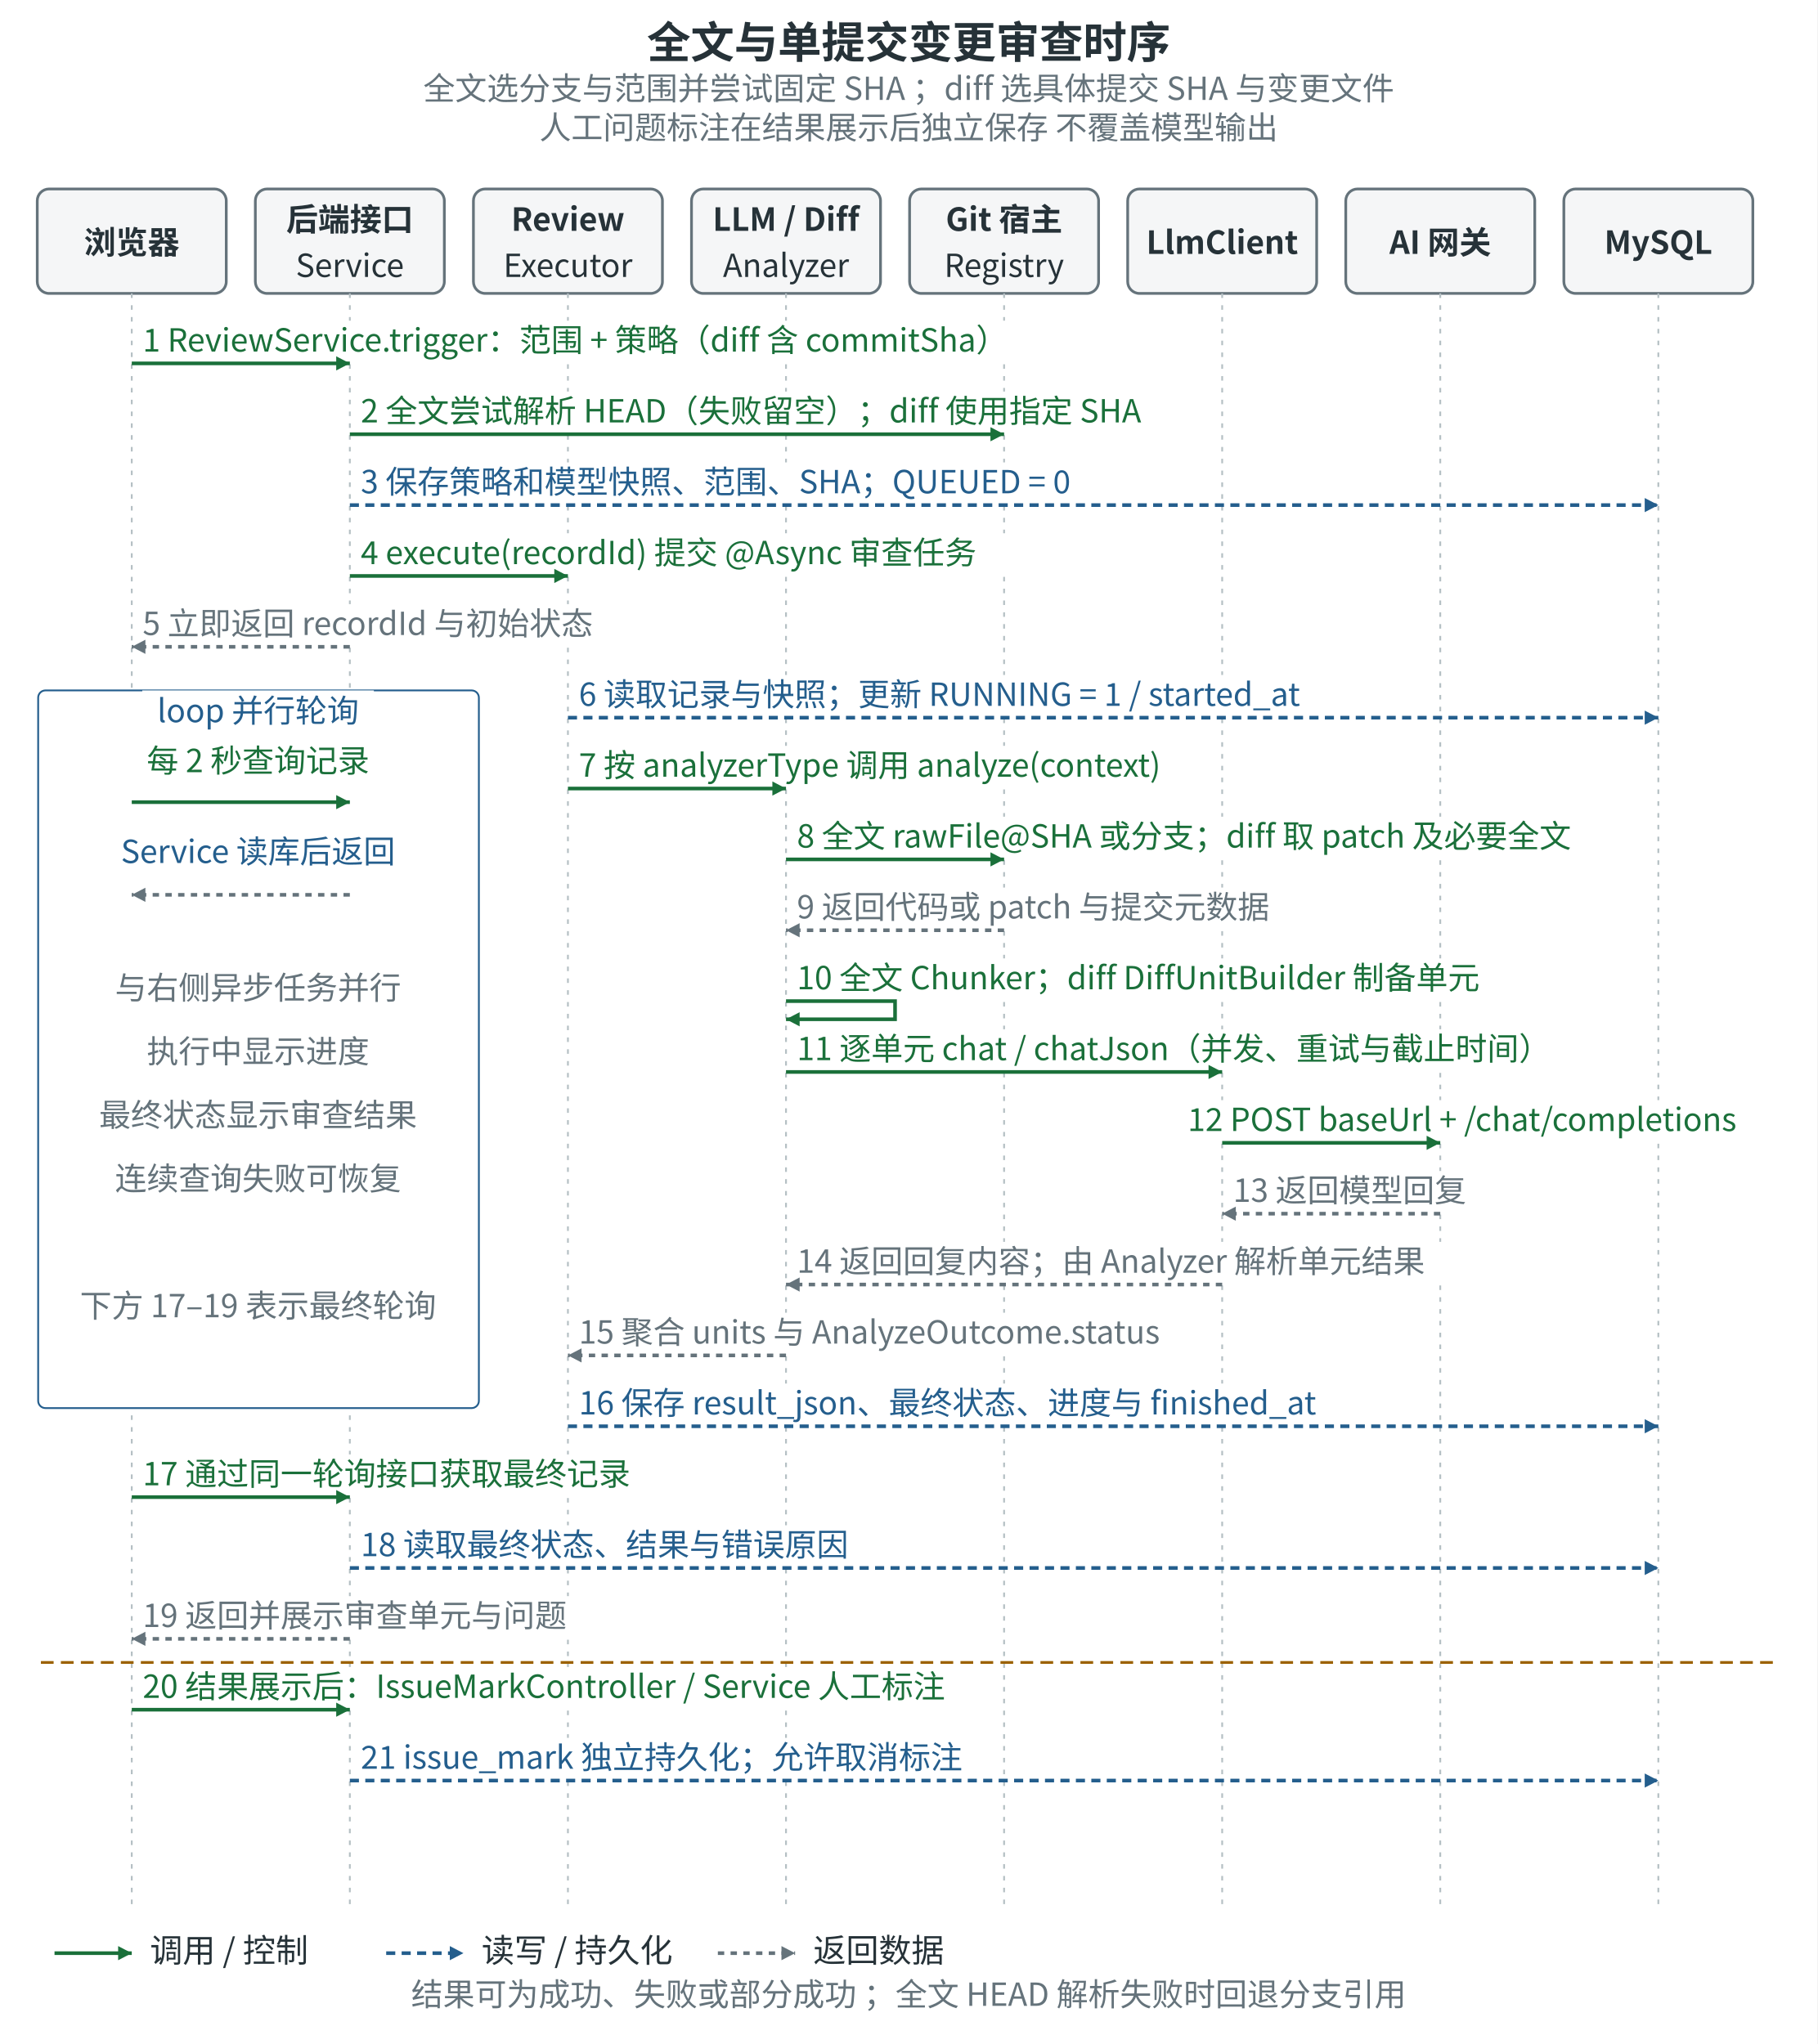
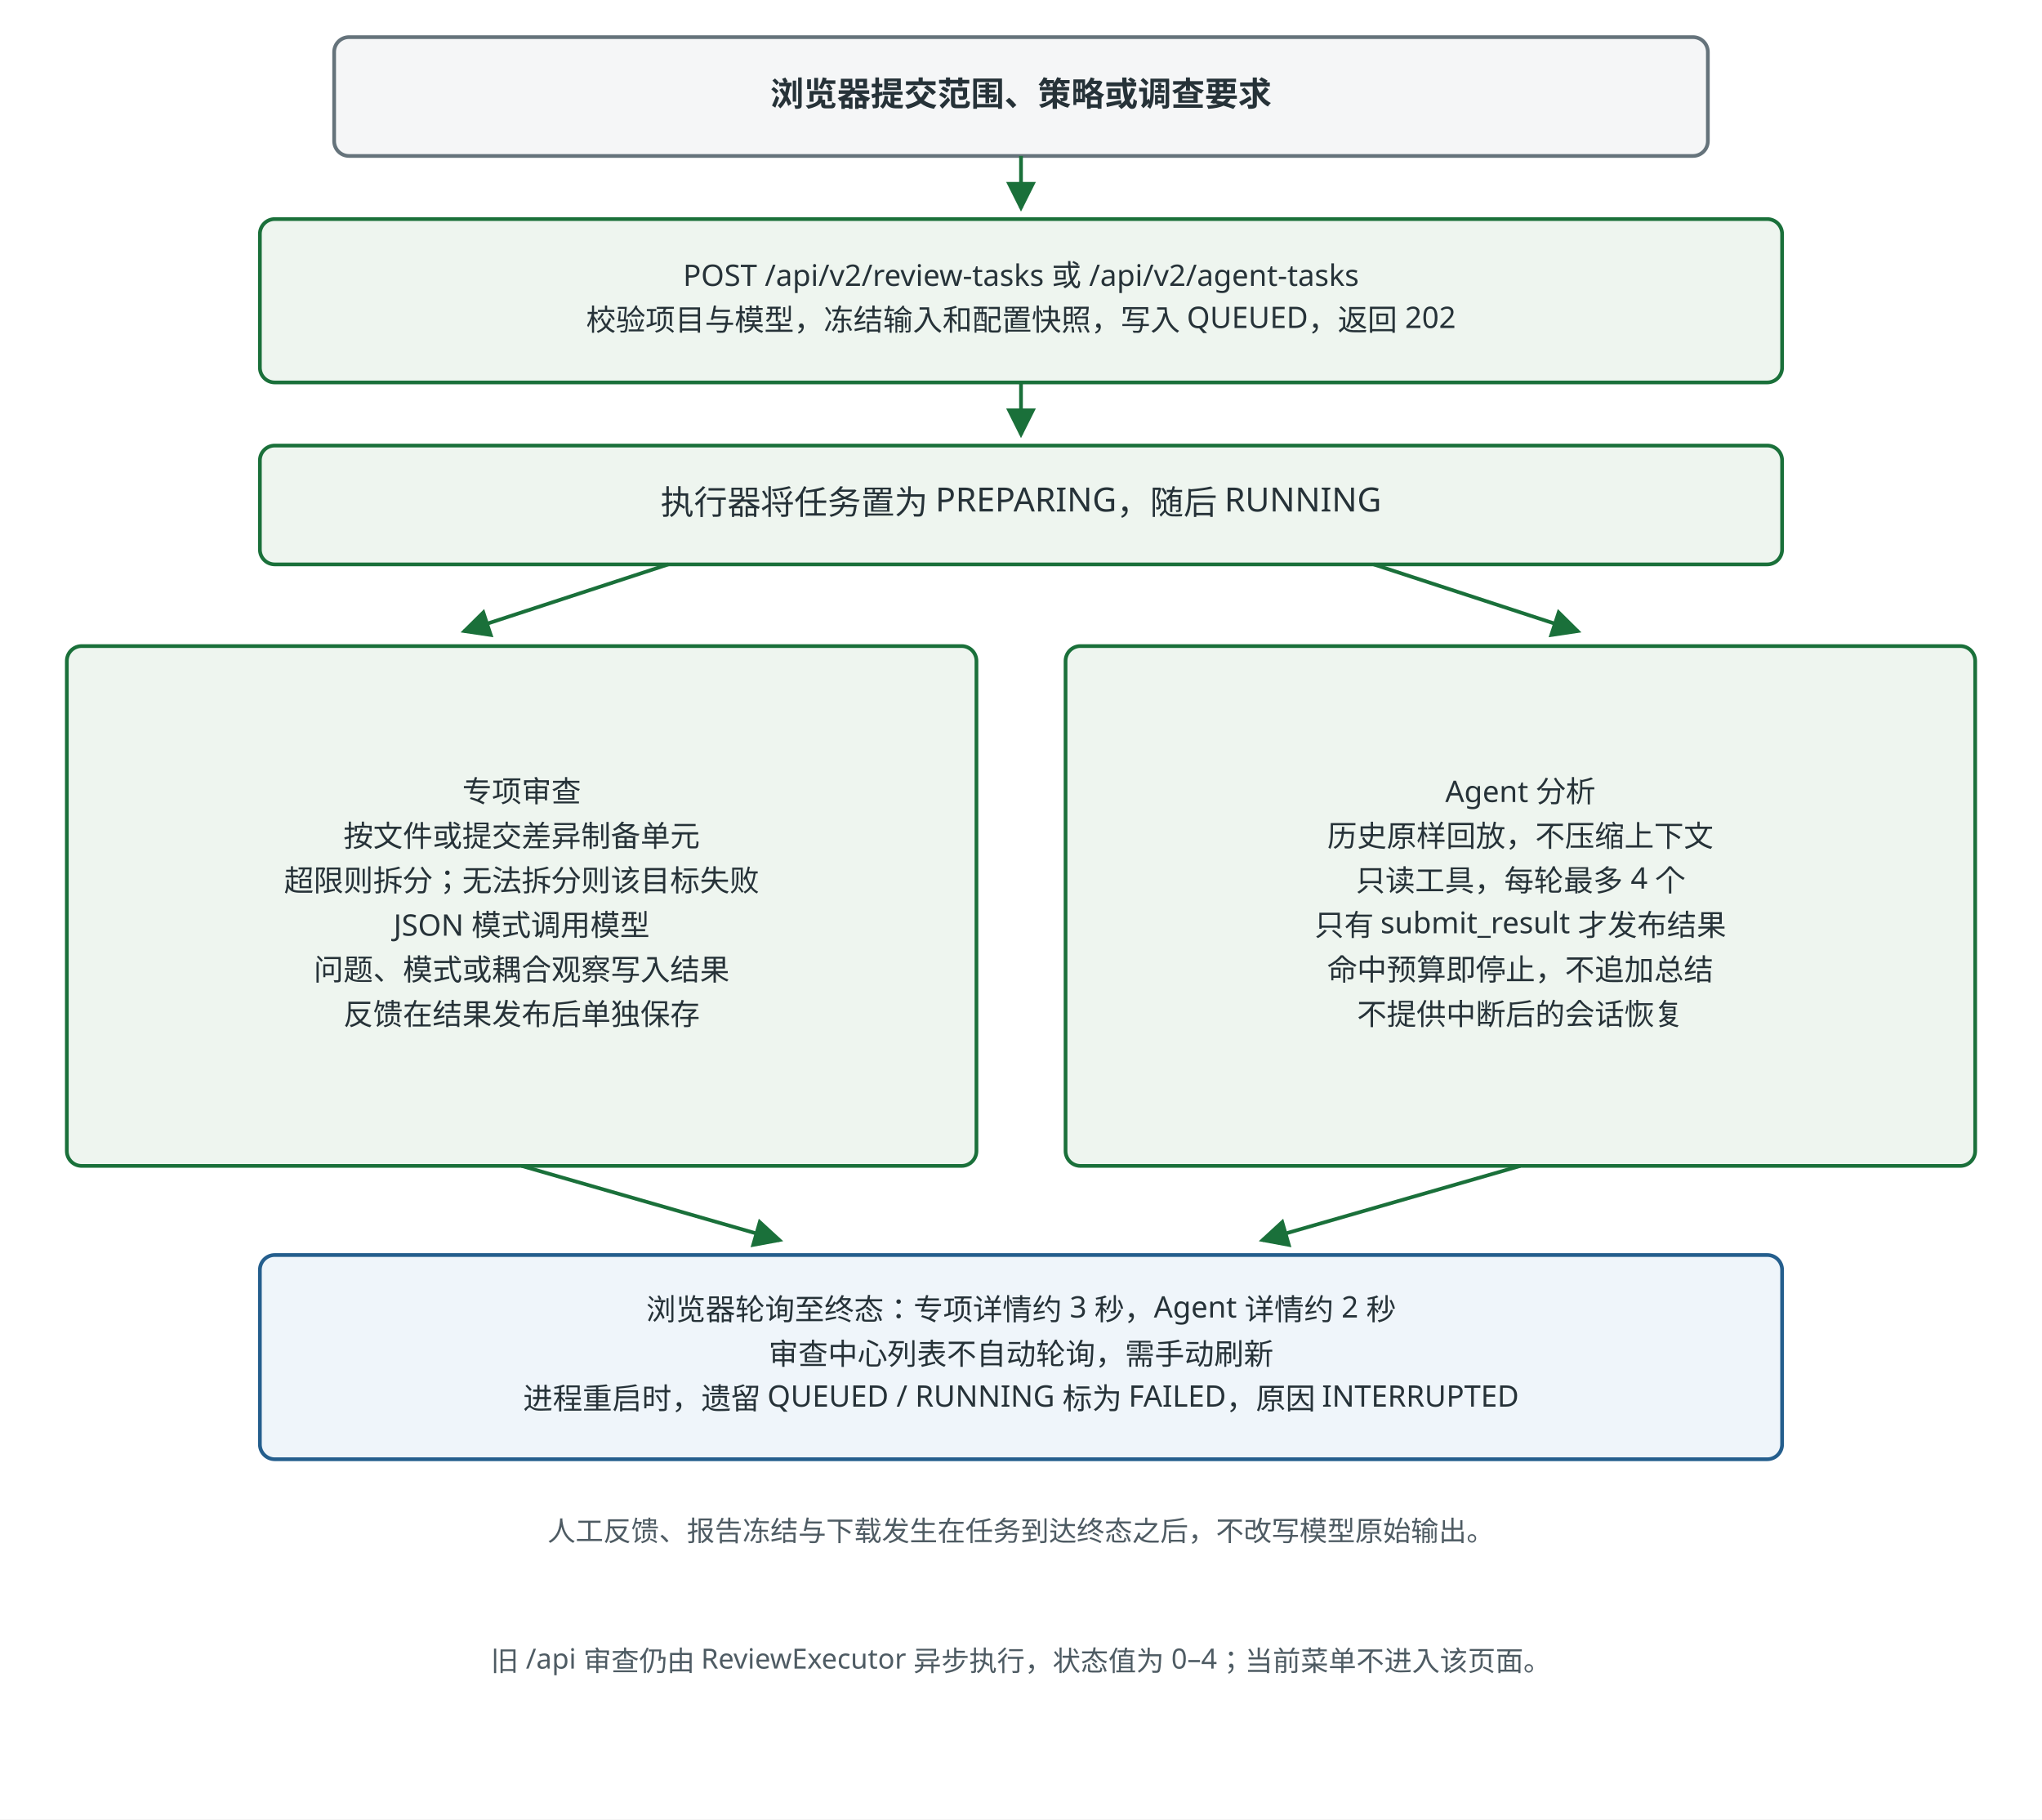
- <svg xmlns="http://www.w3.org/2000/svg" width="2000" height="2250" viewBox="0 0 2000 2250">
-   <rect width="2000" height="2250" fill="white" />
-   <text x="1000" y="64" font-family="Microsoft YaHei, Noto Sans CJK SC, sans-serif" font-size="48" font-weight="700" fill="#263238" text-anchor="middle">全文与单提交变更审查时序</text>
-   <text x="1000" y="110" font-family="Microsoft YaHei, Noto Sans CJK SC, sans-serif" font-size="35" font-weight="400" fill="#65737B" text-anchor="middle">全文选分支与范围并尝试固定 SHA ；diff 选具体提交 SHA 与变更文件</text>
-   <text x="1000" y="153" font-family="Microsoft YaHei, Noto Sans CJK SC, sans-serif" font-size="35" font-weight="400" fill="#65737B" text-anchor="middle">人工问题标注在结果展示后独立保存  不覆盖模型输出</text>
-   <rect x="41" y="208" width="208" height="115" rx="13" fill="#F5F6F7" stroke="#65737B" stroke-width="3" />
-   <text x="145.0" y="279.5" font-family="Microsoft YaHei, Noto Sans CJK SC, sans-serif" font-size="35" font-weight="700" fill="#263238" text-anchor="middle">浏览器</text>
-   <path d="M145,323 L145,2100" fill="none" stroke="#B5C0C4" stroke-width="2" stroke-dasharray="5 8" />
-   <rect x="281" y="208" width="208" height="115" rx="13" fill="#F5F6F7" stroke="#65737B" stroke-width="3" />
-   <text x="385.0" y="254.125" font-family="Microsoft YaHei, Noto Sans CJK SC, sans-serif" font-size="35" font-weight="700" fill="#263238" text-anchor="middle">后端接口</text>
-   <text x="385.0" y="304.875" font-family="Microsoft YaHei, Noto Sans CJK SC, sans-serif" font-size="35" font-weight="400" fill="#263238" text-anchor="middle">Service</text>
-   <path d="M385,323 L385,2100" fill="none" stroke="#B5C0C4" stroke-width="2" stroke-dasharray="5 8" />
-   <rect x="521" y="208" width="208" height="115" rx="13" fill="#F5F6F7" stroke="#65737B" stroke-width="3" />
-   <text x="625.0" y="254.125" font-family="Microsoft YaHei, Noto Sans CJK SC, sans-serif" font-size="35" font-weight="700" fill="#263238" text-anchor="middle">Review</text>
-   <text x="625.0" y="304.875" font-family="Microsoft YaHei, Noto Sans CJK SC, sans-serif" font-size="35" font-weight="400" fill="#263238" text-anchor="middle">Executor</text>
-   <path d="M625,323 L625,2100" fill="none" stroke="#B5C0C4" stroke-width="2" stroke-dasharray="5 8" />
-   <rect x="761" y="208" width="208" height="115" rx="13" fill="#F5F6F7" stroke="#65737B" stroke-width="3" />
-   <text x="865.0" y="254.125" font-family="Microsoft YaHei, Noto Sans CJK SC, sans-serif" font-size="35" font-weight="700" fill="#263238" text-anchor="middle">LLM / Diff</text>
-   <text x="865.0" y="304.875" font-family="Microsoft YaHei, Noto Sans CJK SC, sans-serif" font-size="35" font-weight="400" fill="#263238" text-anchor="middle">Analyzer</text>
-   <path d="M865,323 L865,2100" fill="none" stroke="#B5C0C4" stroke-width="2" stroke-dasharray="5 8" />
-   <rect x="1001" y="208" width="208" height="115" rx="13" fill="#F5F6F7" stroke="#65737B" stroke-width="3" />
-   <text x="1105.0" y="254.125" font-family="Microsoft YaHei, Noto Sans CJK SC, sans-serif" font-size="35" font-weight="700" fill="#263238" text-anchor="middle">Git 宿主</text>
-   <text x="1105.0" y="304.875" font-family="Microsoft YaHei, Noto Sans CJK SC, sans-serif" font-size="35" font-weight="400" fill="#263238" text-anchor="middle">Registry</text>
-   <path d="M1105,323 L1105,2100" fill="none" stroke="#B5C0C4" stroke-width="2" stroke-dasharray="5 8" />
-   <rect x="1241" y="208" width="208" height="115" rx="13" fill="#F5F6F7" stroke="#65737B" stroke-width="3" />
-   <text x="1345.0" y="279.5" font-family="Microsoft YaHei, Noto Sans CJK SC, sans-serif" font-size="35" font-weight="700" fill="#263238" text-anchor="middle">LlmClient</text>
-   <path d="M1345,323 L1345,2100" fill="none" stroke="#B5C0C4" stroke-width="2" stroke-dasharray="5 8" />
-   <rect x="1481" y="208" width="208" height="115" rx="13" fill="#F5F6F7" stroke="#65737B" stroke-width="3" />
-   <text x="1585.0" y="279.5" font-family="Microsoft YaHei, Noto Sans CJK SC, sans-serif" font-size="35" font-weight="700" fill="#263238" text-anchor="middle">AI 网关</text>
-   <path d="M1585,323 L1585,2100" fill="none" stroke="#B5C0C4" stroke-width="2" stroke-dasharray="5 8" />
-   <rect x="1721" y="208" width="208" height="115" rx="13" fill="#F5F6F7" stroke="#65737B" stroke-width="3" />
-   <text x="1825.0" y="279.5" font-family="Microsoft YaHei, Noto Sans CJK SC, sans-serif" font-size="35" font-weight="700" fill="#263238" text-anchor="middle">MySQL</text>
-   <path d="M1825,323 L1825,2100" fill="none" stroke="#B5C0C4" stroke-width="2" stroke-dasharray="5 8" />
-   <rect x="150" y="353" width="1006.484" height="44" rx="0" fill="#FFFFFF" stroke="#FFFFFF" stroke-width="0" />
-   <text x="157" y="387" font-family="Microsoft YaHei, Noto Sans CJK SC, sans-serif" font-size="35" font-weight="400" fill="#1A703A" text-anchor="start">1  ReviewService.trigger：范围 + 策略（diff 含 commitSha）</text>
-   <path d="M145,400 L385,400" fill="none" stroke="#1A703A" stroke-width="4" />
-   <polygon points="385,400 370.0,392.2 370.0,407.8" fill="#1A703A" />
-   <rect x="390" y="431" width="906.977" height="44" rx="0" fill="#FFFFFF" stroke="#FFFFFF" stroke-width="0" />
-   <text x="397" y="465" font-family="Microsoft YaHei, Noto Sans CJK SC, sans-serif" font-size="35" font-weight="400" fill="#1A703A" text-anchor="start">2  全文尝试解析 HEAD（失败留空）；diff 使用指定 SHA</text>
-   <path d="M385,478 L1105,478" fill="none" stroke="#1A703A" stroke-width="4" />
-   <polygon points="1105,478 1090.0,470.2 1090.0,485.8" fill="#1A703A" />
-   <rect x="390" y="509" width="830.281" height="44" rx="0" fill="#FFFFFF" stroke="#FFFFFF" stroke-width="0" />
-   <text x="397" y="543" font-family="Microsoft YaHei, Noto Sans CJK SC, sans-serif" font-size="35" font-weight="400" fill="#245E8D" text-anchor="start">3  保存策略和模型快照、范围、SHA；QUEUED = 0</text>
-   <path d="M385,556 L1825,556" fill="none" stroke="#245E8D" stroke-width="4" stroke-dasharray="10 7" />
-   <polygon points="1825,556 1810.0,548.2 1810.0,563.8" fill="#245E8D" />
-   <rect x="390" y="587" width="734.016" height="44" rx="0" fill="#FFFFFF" stroke="#FFFFFF" stroke-width="0" />
-   <text x="397" y="621" font-family="Microsoft YaHei, Noto Sans CJK SC, sans-serif" font-size="35" font-weight="400" fill="#1A703A" text-anchor="start">4  execute(recordId)  提交 @Async 审查任务</text>
-   <path d="M385,634 L625,634" fill="none" stroke="#1A703A" stroke-width="4" />
-   <polygon points="625,634 610.0,626.2 610.0,641.8" fill="#1A703A" />
-   <rect x="150" y="665" width="531.445" height="44" rx="0" fill="#FFFFFF" stroke="#FFFFFF" stroke-width="0" />
-   <text x="157" y="699" font-family="Microsoft YaHei, Noto Sans CJK SC, sans-serif" font-size="35" font-weight="400" fill="#65737B" text-anchor="start">5  立即返回 recordId 与初始状态</text>
-   <path d="M385,712 L145,712" fill="none" stroke="#65737B" stroke-width="4" stroke-dasharray="7 7" />
-   <polygon points="145,712 160.0,719.8 160.0,704.2" fill="#65737B" />
-   <rect x="630" y="743" width="855.258" height="44" rx="0" fill="#FFFFFF" stroke="#FFFFFF" stroke-width="0" />
-   <text x="637" y="777" font-family="Microsoft YaHei, Noto Sans CJK SC, sans-serif" font-size="35" font-weight="400" fill="#245E8D" text-anchor="start">6  读取记录与快照；更新 RUNNING = 1 / started_at</text>
-   <path d="M625,790 L1825,790" fill="none" stroke="#245E8D" stroke-width="4" stroke-dasharray="10 7" />
-   <polygon points="1825,790 1810.0,782.2 1810.0,797.8" fill="#245E8D" />
-   <rect x="630" y="821" width="681.867" height="44" rx="0" fill="#FFFFFF" stroke="#FFFFFF" stroke-width="0" />
-   <text x="637" y="855" font-family="Microsoft YaHei, Noto Sans CJK SC, sans-serif" font-size="35" font-weight="400" fill="#1A703A" text-anchor="start">7  按 analyzerType 调用 analyze(context)</text>
-   <path d="M625,868 L865,868" fill="none" stroke="#1A703A" stroke-width="4" />
-   <polygon points="865,868 850.0,860.2 850.0,875.8" fill="#1A703A" />
-   <rect x="870" y="899" width="901.273" height="44" rx="0" fill="#FFFFFF" stroke="#FFFFFF" stroke-width="0" />
-   <text x="877" y="933" font-family="Microsoft YaHei, Noto Sans CJK SC, sans-serif" font-size="35" font-weight="400" fill="#1A703A" text-anchor="start">8  全文 rawFile@SHA 或分支；diff 取 patch 及必要全文</text>
-   <path d="M865,946 L1105,946" fill="none" stroke="#1A703A" stroke-width="4" />
-   <polygon points="1105,946 1090.0,938.2 1090.0,953.8" fill="#1A703A" />
-   <rect x="870" y="977" width="553.812" height="44" rx="0" fill="#FFFFFF" stroke="#FFFFFF" stroke-width="0" />
-   <text x="877" y="1011" font-family="Microsoft YaHei, Noto Sans CJK SC, sans-serif" font-size="35" font-weight="400" fill="#65737B" text-anchor="start">9  返回代码或 patch 与提交元数据</text>
-   <path d="M1105,1024 L865,1024" fill="none" stroke="#65737B" stroke-width="4" stroke-dasharray="7 7" />
-   <polygon points="865,1024 880.0,1031.8 880.0,1016.2" fill="#65737B" />
-   <rect x="870" y="1055" width="795.516" height="44" rx="0" fill="#FFFFFF" stroke="#FFFFFF" stroke-width="0" />
-   <text x="877" y="1089" font-family="Microsoft YaHei, Noto Sans CJK SC, sans-serif" font-size="35" font-weight="400" fill="#1A703A" text-anchor="start">10  全文 Chunker；diff DiffUnitBuilder 制备单元</text>
-   <path d="M865,1102 L985,1102 L985,1122 L865,1122" fill="none" stroke="#1A703A" stroke-width="4" />
-   <polygon points="865,1122 880.0,1129.8 880.0,1114.2" fill="#1A703A" />
-   <rect x="870" y="1133" width="863.648" height="44" rx="0" fill="#FFFFFF" stroke="#FFFFFF" stroke-width="0" />
-   <text x="877" y="1167" font-family="Microsoft YaHei, Noto Sans CJK SC, sans-serif" font-size="35" font-weight="400" fill="#1A703A" text-anchor="start">11  逐单元 chat / chatJson（并发、重试与截止时间）</text>
-   <path d="M865,1180 L1345,1180" fill="none" stroke="#1A703A" stroke-width="4" />
-   <polygon points="1345,1180 1330.0,1172.2 1330.0,1187.8" fill="#1A703A" />
-   <rect x="1300.023" y="1211" width="656.977" height="44" rx="0" fill="#FFFFFF" stroke="#FFFFFF" stroke-width="0" />
-   <text x="1307.023" y="1245" font-family="Microsoft YaHei, Noto Sans CJK SC, sans-serif" font-size="35" font-weight="400" fill="#1A703A" text-anchor="start">12  POST baseUrl + /chat/completions</text>
-   <path d="M1345,1258 L1585,1258" fill="none" stroke="#1A703A" stroke-width="4" />
-   <polygon points="1585,1258 1570.0,1250.2 1570.0,1265.8" fill="#1A703A" />
-   <rect x="1350" y="1289" width="285.766" height="44" rx="0" fill="#FFFFFF" stroke="#FFFFFF" stroke-width="0" />
-   <text x="1357" y="1323" font-family="Microsoft YaHei, Noto Sans CJK SC, sans-serif" font-size="35" font-weight="400" fill="#65737B" text-anchor="start">13  返回模型回复</text>
-   <path d="M1585,1336 L1345,1336" fill="none" stroke="#65737B" stroke-width="4" stroke-dasharray="7 7" />
-   <polygon points="1345,1336 1360.0,1343.8 1360.0,1328.2" fill="#65737B" />
-   <rect x="870" y="1367" width="730.297" height="44" rx="0" fill="#FFFFFF" stroke="#FFFFFF" stroke-width="0" />
-   <text x="877" y="1401" font-family="Microsoft YaHei, Noto Sans CJK SC, sans-serif" font-size="35" font-weight="400" fill="#65737B" text-anchor="start">14  返回回复内容；由 Analyzer 解析单元结果</text>
-   <path d="M1345,1414 L865,1414" fill="none" stroke="#65737B" stroke-width="4" stroke-dasharray="7 7" />
-   <polygon points="865,1414 880.0,1421.8 880.0,1406.2" fill="#65737B" />
-   <rect x="630" y="1445" width="686.906" height="44" rx="0" fill="#FFFFFF" stroke="#FFFFFF" stroke-width="0" />
-   <text x="637" y="1479" font-family="Microsoft YaHei, Noto Sans CJK SC, sans-serif" font-size="35" font-weight="400" fill="#65737B" text-anchor="start">15  聚合 units 与 AnalyzeOutcome.status</text>
-   <path d="M865,1492 L625,1492" fill="none" stroke="#65737B" stroke-width="4" stroke-dasharray="7 7" />
-   <polygon points="625,1492 640.0,1499.8 640.0,1484.2" fill="#65737B" />
-   <rect x="630" y="1523" width="839.805" height="44" rx="0" fill="#FFFFFF" stroke="#FFFFFF" stroke-width="0" />
-   <text x="637" y="1557" font-family="Microsoft YaHei, Noto Sans CJK SC, sans-serif" font-size="35" font-weight="400" fill="#245E8D" text-anchor="start">16  保存 result_json、最终状态、进度与 finished_at</text>
-   <path d="M625,1570 L1825,1570" fill="none" stroke="#245E8D" stroke-width="4" stroke-dasharray="10 7" />
-   <polygon points="1825,1570 1810.0,1562.2 1810.0,1577.8" fill="#245E8D" />
-   <rect x="150" y="1601" width="565.766" height="44" rx="0" fill="#FFFFFF" stroke="#FFFFFF" stroke-width="0" />
-   <text x="157" y="1635" font-family="Microsoft YaHei, Noto Sans CJK SC, sans-serif" font-size="35" font-weight="400" fill="#1A703A" text-anchor="start">17  通过同一轮询接口获取最终记录</text>
-   <path d="M145,1648 L385,1648" fill="none" stroke="#1A703A" stroke-width="4" />
-   <polygon points="385,1648 370.0,1640.2 370.0,1655.8" fill="#1A703A" />
-   <rect x="390" y="1679" width="565.766" height="44" rx="0" fill="#FFFFFF" stroke="#FFFFFF" stroke-width="0" />
-   <text x="397" y="1713" font-family="Microsoft YaHei, Noto Sans CJK SC, sans-serif" font-size="35" font-weight="400" fill="#245E8D" text-anchor="start">18  读取最终状态、结果与错误原因</text>
-   <path d="M385,1726 L1825,1726" fill="none" stroke="#245E8D" stroke-width="4" stroke-dasharray="10 7" />
-   <polygon points="1825,1726 1810.0,1718.2 1810.0,1733.8" fill="#245E8D" />
-   <rect x="150" y="1757" width="495.766" height="44" rx="0" fill="#FFFFFF" stroke="#FFFFFF" stroke-width="0" />
-   <text x="157" y="1791" font-family="Microsoft YaHei, Noto Sans CJK SC, sans-serif" font-size="35" font-weight="400" fill="#65737B" text-anchor="start">19  返回并展示审查单元与问题</text>
-   <path d="M385,1804 L145,1804" fill="none" stroke="#65737B" stroke-width="4" stroke-dasharray="7 7" />
-   <polygon points="145,1804 160.0,1811.8 160.0,1796.2" fill="#65737B" />
-   <path d="M45,1830 L1955,1830" fill="none" stroke="#9B6100" stroke-width="3" stroke-dasharray="14 8" />
-   <rect x="150" y="1835" width="929.188" height="44" rx="0" fill="#FFFFFF" stroke="#FFFFFF" stroke-width="0" />
-   <text x="157" y="1869" font-family="Microsoft YaHei, Noto Sans CJK SC, sans-serif" font-size="35" font-weight="400" fill="#1A703A" text-anchor="start">20  结果展示后：IssueMarkController / Service 人工标注</text>
-   <path d="M145,1882 L385,1882" fill="none" stroke="#1A703A" stroke-width="4" />
-   <polygon points="385,1882 370.0,1874.2 370.0,1889.8" fill="#1A703A" />
-   <rect x="390" y="1913" width="689.523" height="44" rx="0" fill="#FFFFFF" stroke="#FFFFFF" stroke-width="0" />
-   <text x="397" y="1947" font-family="Microsoft YaHei, Noto Sans CJK SC, sans-serif" font-size="35" font-weight="400" fill="#245E8D" text-anchor="start">21  issue_mark 独立持久化；允许取消标注</text>
-   <path d="M385,1960 L1825,1960" fill="none" stroke="#245E8D" stroke-width="4" stroke-dasharray="10 7" />
-   <polygon points="1825,1960 1810.0,1952.2 1810.0,1967.8" fill="#245E8D" />
-   <rect x="42" y="760" width="485" height="790" rx="8" fill="#FFFFFF" stroke="#245E8D" stroke-width="2" />
-   <rect x="156.559" y="760" width="254.883" height="47" rx="0" fill="#FFFFFF" stroke="#FFFFFF" stroke-width="0" />
-   <text x="284" y="795" font-family="Microsoft YaHei, Noto Sans CJK SC, sans-serif" font-size="35" font-weight="400" fill="#245E8D" text-anchor="middle">loop  并行轮询</text>
-   <text x="284" y="850" font-family="Microsoft YaHei, Noto Sans CJK SC, sans-serif" font-size="35" font-weight="400" fill="#1A703A" text-anchor="middle">每 2 秒查询记录</text>
-   <path d="M145,883 L385,883" fill="none" stroke="#1A703A" stroke-width="4" />
-   <polygon points="385,883 370.0,875.2 370.0,890.8" fill="#1A703A" />
-   <text x="284" y="950" font-family="Microsoft YaHei, Noto Sans CJK SC, sans-serif" font-size="35" font-weight="400" fill="#245E8D" text-anchor="middle">Service 读库后返回</text>
-   <path d="M385,985 L145,985" fill="none" stroke="#65737B" stroke-width="4" stroke-dasharray="7 7" />
-   <polygon points="145,985 160.0,992.8 160.0,977.2" fill="#65737B" />
-   <text x="284" y="1100" font-family="Microsoft YaHei, Noto Sans CJK SC, sans-serif" font-size="35" font-weight="400" fill="#65737B" text-anchor="middle">与右侧异步任务并行</text>
-   <text x="284" y="1170" font-family="Microsoft YaHei, Noto Sans CJK SC, sans-serif" font-size="35" font-weight="400" fill="#65737B" text-anchor="middle">执行中显示进度</text>
-   <text x="284" y="1240" font-family="Microsoft YaHei, Noto Sans CJK SC, sans-serif" font-size="35" font-weight="400" fill="#65737B" text-anchor="middle">最终状态显示审查结果</text>
-   <text x="284" y="1310" font-family="Microsoft YaHei, Noto Sans CJK SC, sans-serif" font-size="35" font-weight="400" fill="#65737B" text-anchor="middle">连续查询失败可恢复</text>
-   <text x="284" y="1450" font-family="Microsoft YaHei, Noto Sans CJK SC, sans-serif" font-size="35" font-weight="400" fill="#65737B" text-anchor="middle">下方 17–19 表示最终轮询</text>
-   <path d="M60,2150 L145,2150" fill="none" stroke="#1A703A" stroke-width="4" />
-   <polygon points="145,2150 130.0,2142.2 130.0,2157.8" fill="#1A703A" />
-   <text x="165" y="2160" font-family="Microsoft YaHei, Noto Sans CJK SC, sans-serif" font-size="36" font-weight="400" fill="#263238" text-anchor="start">调用 / 控制</text>
-   <path d="M425,2150 L510,2150" fill="none" stroke="#245E8D" stroke-width="4" stroke-dasharray="10 7" />
-   <polygon points="510,2150 495.0,2142.2 495.0,2157.8" fill="#245E8D" />
-   <text x="530" y="2160" font-family="Microsoft YaHei, Noto Sans CJK SC, sans-serif" font-size="36" font-weight="400" fill="#263238" text-anchor="start">读写 / 持久化</text>
-   <path d="M790,2150 L875,2150" fill="none" stroke="#65737B" stroke-width="4" stroke-dasharray="7 7" />
-   <polygon points="875,2150 860.0,2142.2 860.0,2157.8" fill="#65737B" />
-   <text x="895" y="2160" font-family="Microsoft YaHei, Noto Sans CJK SC, sans-serif" font-size="36" font-weight="400" fill="#263238" text-anchor="start">返回数据</text>
-   <text x="1000" y="2208" font-family="Microsoft YaHei, Noto Sans CJK SC, sans-serif" font-size="35" font-weight="400" fill="#65737B" text-anchor="middle">结果可为成功、失败或部分成功 ；全文 HEAD 解析失败时回退分支引用</text>
+ <svg xmlns="http://www.w3.org/2000/svg" width="1100" height="980" viewBox="0 0 1100 980">
+   <rect width="100%" height="100%" fill="#FFFFFF" />
+   <defs>
+     <marker id="arrow-1A703A" markerWidth="8" markerHeight="8" refX="7" refY="4" orient="auto">
+       <path d="M0,0 L8,4 L0,8 Z" fill="#1A703A" />
+     </marker>
+     <marker id="arrow-245E8D" markerWidth="8" markerHeight="8" refX="7" refY="4" orient="auto">
+       <path d="M0,0 L8,4 L0,8 Z" fill="#245E8D" />
+     </marker>
+     <marker id="arrow-9B6100" markerWidth="8" markerHeight="8" refX="7" refY="4" orient="auto">
+       <path d="M0,0 L8,4 L0,8 Z" fill="#9B6100" />
+     </marker>
+     <marker id="arrow-65737B" markerWidth="8" markerHeight="8" refX="7" refY="4" orient="auto">
+       <path d="M0,0 L8,4 L0,8 Z" fill="#65737B" />
+     </marker>
+   </defs>
+   <rect x="180" y="20" width="740" height="64" rx="8" fill="#F5F6F7" stroke="#65737B" stroke-width="2" />
+   <text x="550.0" y="57.0" text-anchor="middle" font-family="WenQuanYi Micro Hei, sans-serif" font-size="18" font-weight="600" fill="#263238">浏览器提交范围、策略或调查要求</text>
+   <line x1="550" y1="84" x2="550" y2="112" stroke="#1A703A" stroke-width="2" marker-end="url(#arrow-1A703A)" />
+   <rect x="140" y="118" width="820" height="88" rx="8" fill="#EEF5EF" stroke="#1A703A" stroke-width="2" />
+   <text x="550.0" y="154.0" text-anchor="middle" font-family="WenQuanYi Micro Hei, sans-serif" font-size="16" font-weight="400" fill="#263238">POST /api/v2/review-tasks 或 /api/v2/agent-tasks</text>
+   <text x="550.0" y="178.0" text-anchor="middle" font-family="WenQuanYi Micro Hei, sans-serif" font-size="16" font-weight="400" fill="#263238">校验项目与模型，冻结输入和配置快照，写入 QUEUED，返回 202</text>
+   <line x1="550" y1="206" x2="550" y2="234" stroke="#1A703A" stroke-width="2" marker-end="url(#arrow-1A703A)" />
+   <rect x="140" y="240" width="820" height="64" rx="8" fill="#EEF5EF" stroke="#1A703A" stroke-width="2" />
+   <text x="550.0" y="277.0" text-anchor="middle" font-family="WenQuanYi Micro Hei, sans-serif" font-size="18" font-weight="400" fill="#263238">执行器将任务置为 PREPARING，随后 RUNNING</text>
+   <line x1="360" y1="304" x2="250" y2="340" stroke="#1A703A" stroke-width="2" marker-end="url(#arrow-1A703A)" />
+   <line x1="740" y1="304" x2="850" y2="340" stroke="#1A703A" stroke-width="2" marker-end="url(#arrow-1A703A)" />
+   <rect x="36" y="348" width="490" height="280" rx="8" fill="#EEF5EF" stroke="#1A703A" stroke-width="2" />
+   <text x="281.0" y="432.0" text-anchor="middle" font-family="WenQuanYi Micro Hei, sans-serif" font-size="16" font-weight="400" fill="#263238">专项审查</text>
+   <text x="281.0" y="456.0" text-anchor="middle" font-family="WenQuanYi Micro Hei, sans-serif" font-size="16" font-weight="400" fill="#263238">按文件或提交差异制备单元</text>
+   <text x="281.0" y="480.0" text-anchor="middle" font-family="WenQuanYi Micro Hei, sans-serif" font-size="16" font-weight="400" fill="#263238">超限则拆分；无法拆分则该目标失败</text>
+   <text x="281.0" y="504.0" text-anchor="middle" font-family="WenQuanYi Micro Hei, sans-serif" font-size="16" font-weight="400" fill="#263238">JSON 模式调用模型</text>
+   <text x="281.0" y="528.0" text-anchor="middle" font-family="WenQuanYi Micro Hei, sans-serif" font-size="16" font-weight="400" fill="#263238">问题、模式或耦合观察写入结果</text>
+   <text x="281.0" y="552.0" text-anchor="middle" font-family="WenQuanYi Micro Hei, sans-serif" font-size="16" font-weight="400" fill="#263238">反馈在结果发布后单独保存</text>
+   <rect x="574" y="348" width="490" height="280" rx="8" fill="#EEF5EF" stroke="#1A703A" stroke-width="2" />
+   <text x="819.0" y="432.0" text-anchor="middle" font-family="WenQuanYi Micro Hei, sans-serif" font-size="16" font-weight="400" fill="#263238">Agent 分析</text>
+   <text x="819.0" y="456.0" text-anchor="middle" font-family="WenQuanYi Micro Hei, sans-serif" font-size="16" font-weight="400" fill="#263238">历史原样回放，不压缩上下文</text>
+   <text x="819.0" y="480.0" text-anchor="middle" font-family="WenQuanYi Micro Hei, sans-serif" font-size="16" font-weight="400" fill="#263238">只读工具，每轮最多 4 个</text>
+   <text x="819.0" y="504.0" text-anchor="middle" font-family="WenQuanYi Micro Hei, sans-serif" font-size="16" font-weight="400" fill="#263238">只有 submit_result 才发布结果</text>
+   <text x="819.0" y="528.0" text-anchor="middle" font-family="WenQuanYi Micro Hei, sans-serif" font-size="16" font-weight="400" fill="#263238">命中预算即停止，不追加总结</text>
+   <text x="819.0" y="552.0" text-anchor="middle" font-family="WenQuanYi Micro Hei, sans-serif" font-size="16" font-weight="400" fill="#263238">不提供中断后的会话恢复</text>
+   <line x1="281" y1="628" x2="420" y2="668" stroke="#1A703A" stroke-width="2" marker-end="url(#arrow-1A703A)" />
+   <line x1="819" y1="628" x2="680" y2="668" stroke="#1A703A" stroke-width="2" marker-end="url(#arrow-1A703A)" />
+   <rect x="140" y="676" width="820" height="110" rx="8" fill="#EFF5FA" stroke="#245E8D" stroke-width="2" />
+   <text x="550.0" y="711.0" text-anchor="middle" font-family="WenQuanYi Micro Hei, sans-serif" font-size="16" font-weight="400" fill="#263238">浏览器轮询至终态：专项详情约 3 秒，Agent 详情约 2 秒</text>
+   <text x="550.0" y="735.0" text-anchor="middle" font-family="WenQuanYi Micro Hei, sans-serif" font-size="16" font-weight="400" fill="#263238">审查中心列表不自动轮询，需手动刷新</text>
+   <text x="550.0" y="759.0" text-anchor="middle" font-family="WenQuanYi Micro Hei, sans-serif" font-size="16" font-weight="400" fill="#263238">进程重启时，遗留 QUEUED / RUNNING 标为 FAILED，原因 INTERRUPTED</text>
+   <text x="550" y="830" text-anchor="middle" font-family="WenQuanYi Micro Hei, sans-serif" font-size="15" fill="#4E5B63">人工反馈、报告冻结与下载发生在任务到达终态之后，不改写模型原始输出。</text>
+   <text x="550" y="900" text-anchor="middle" font-family="WenQuanYi Micro Hei, sans-serif" font-size="15" fill="#4E5B63">旧 /api 审查仍由 ReviewExecutor 异步执行，状态值为 0–4；当前菜单不进入该页面。</text>
</svg>
